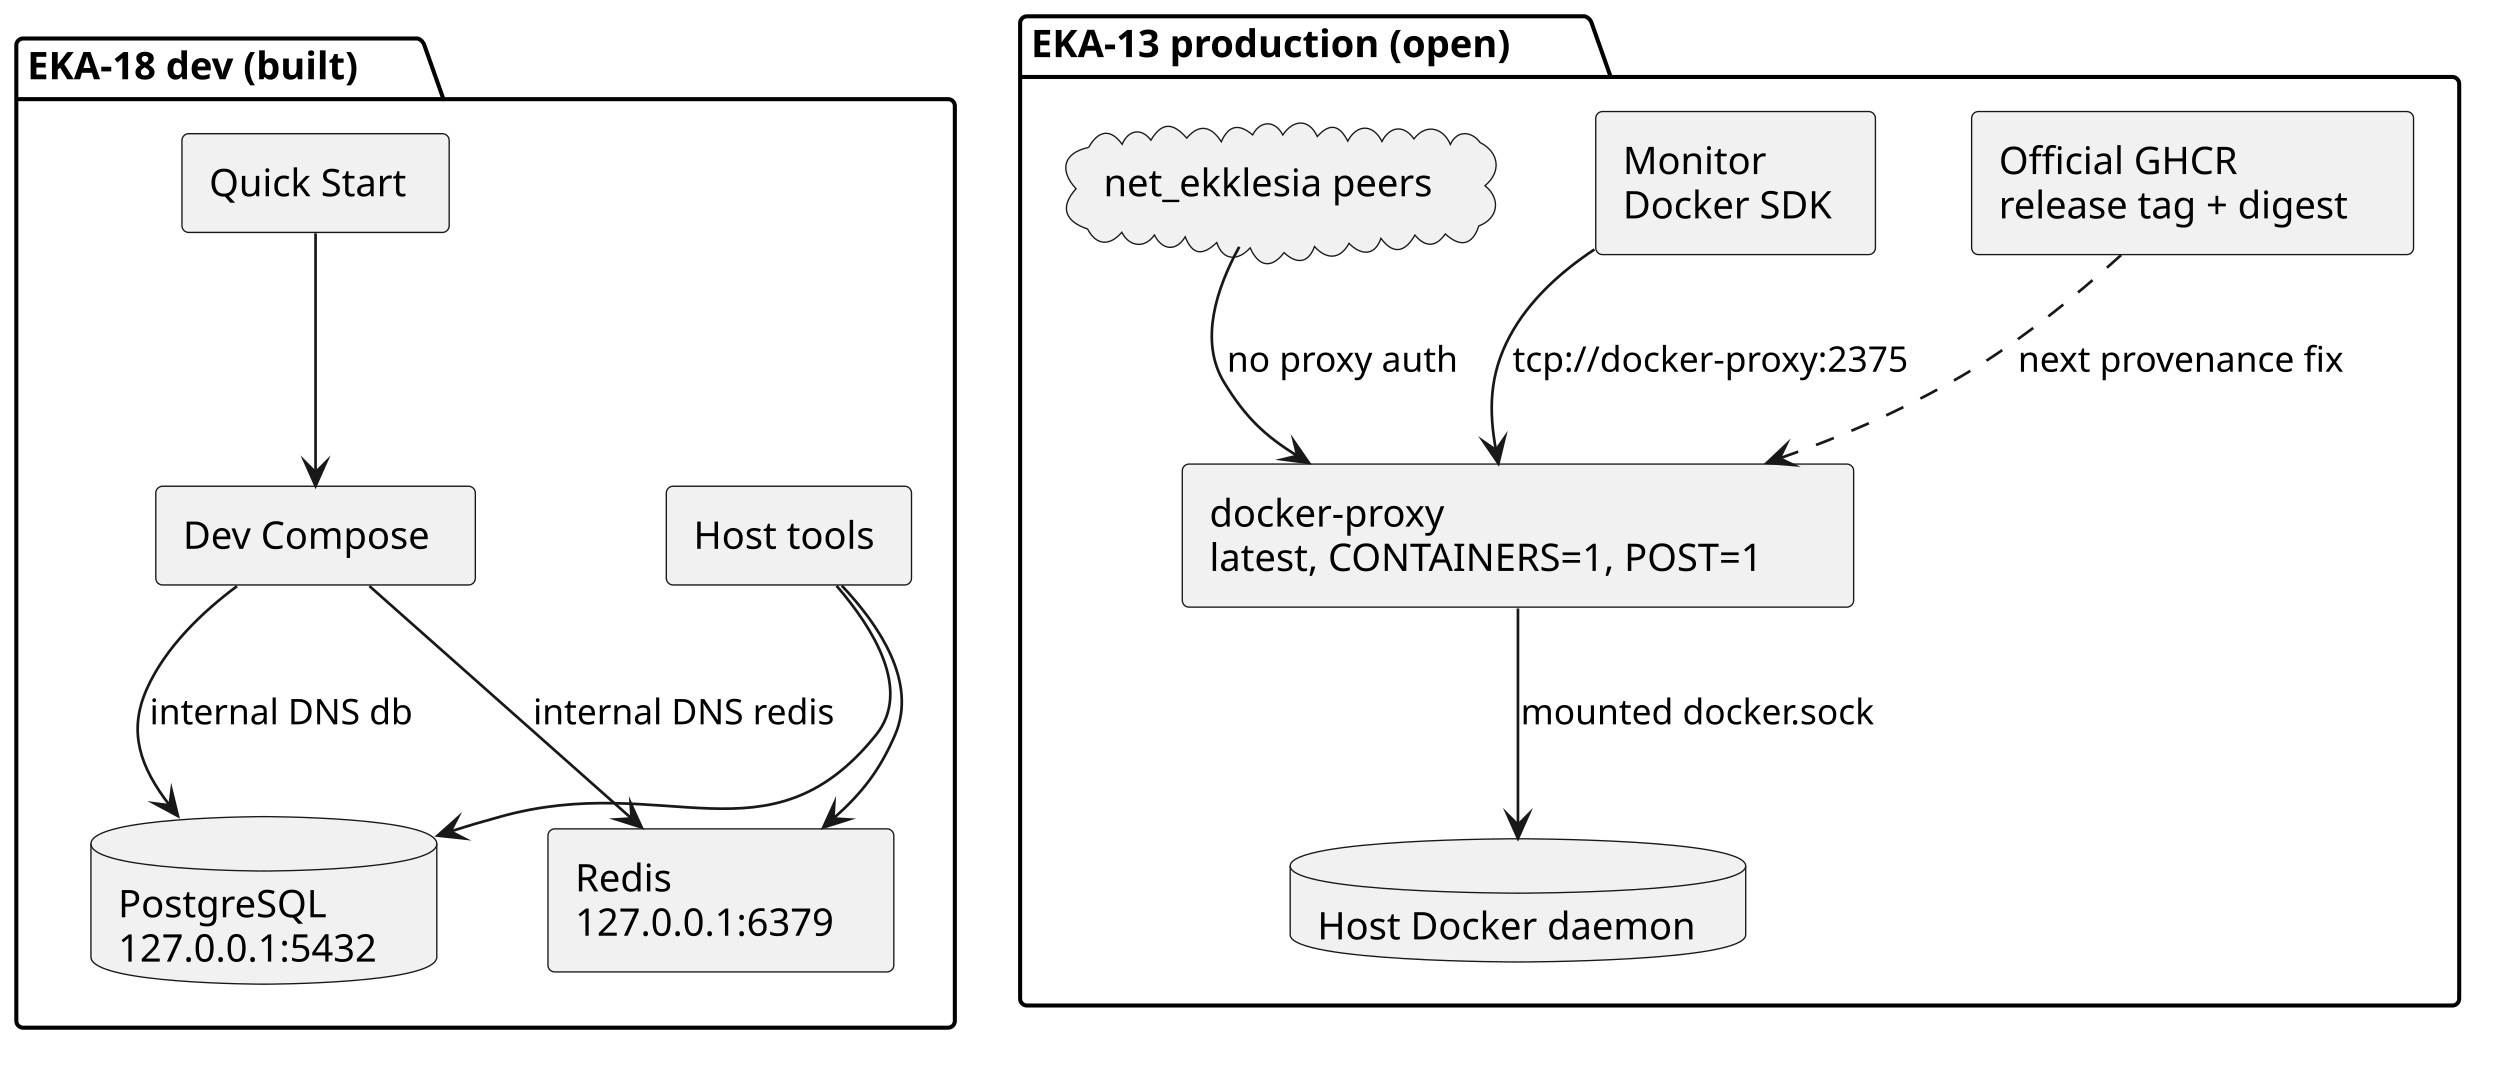
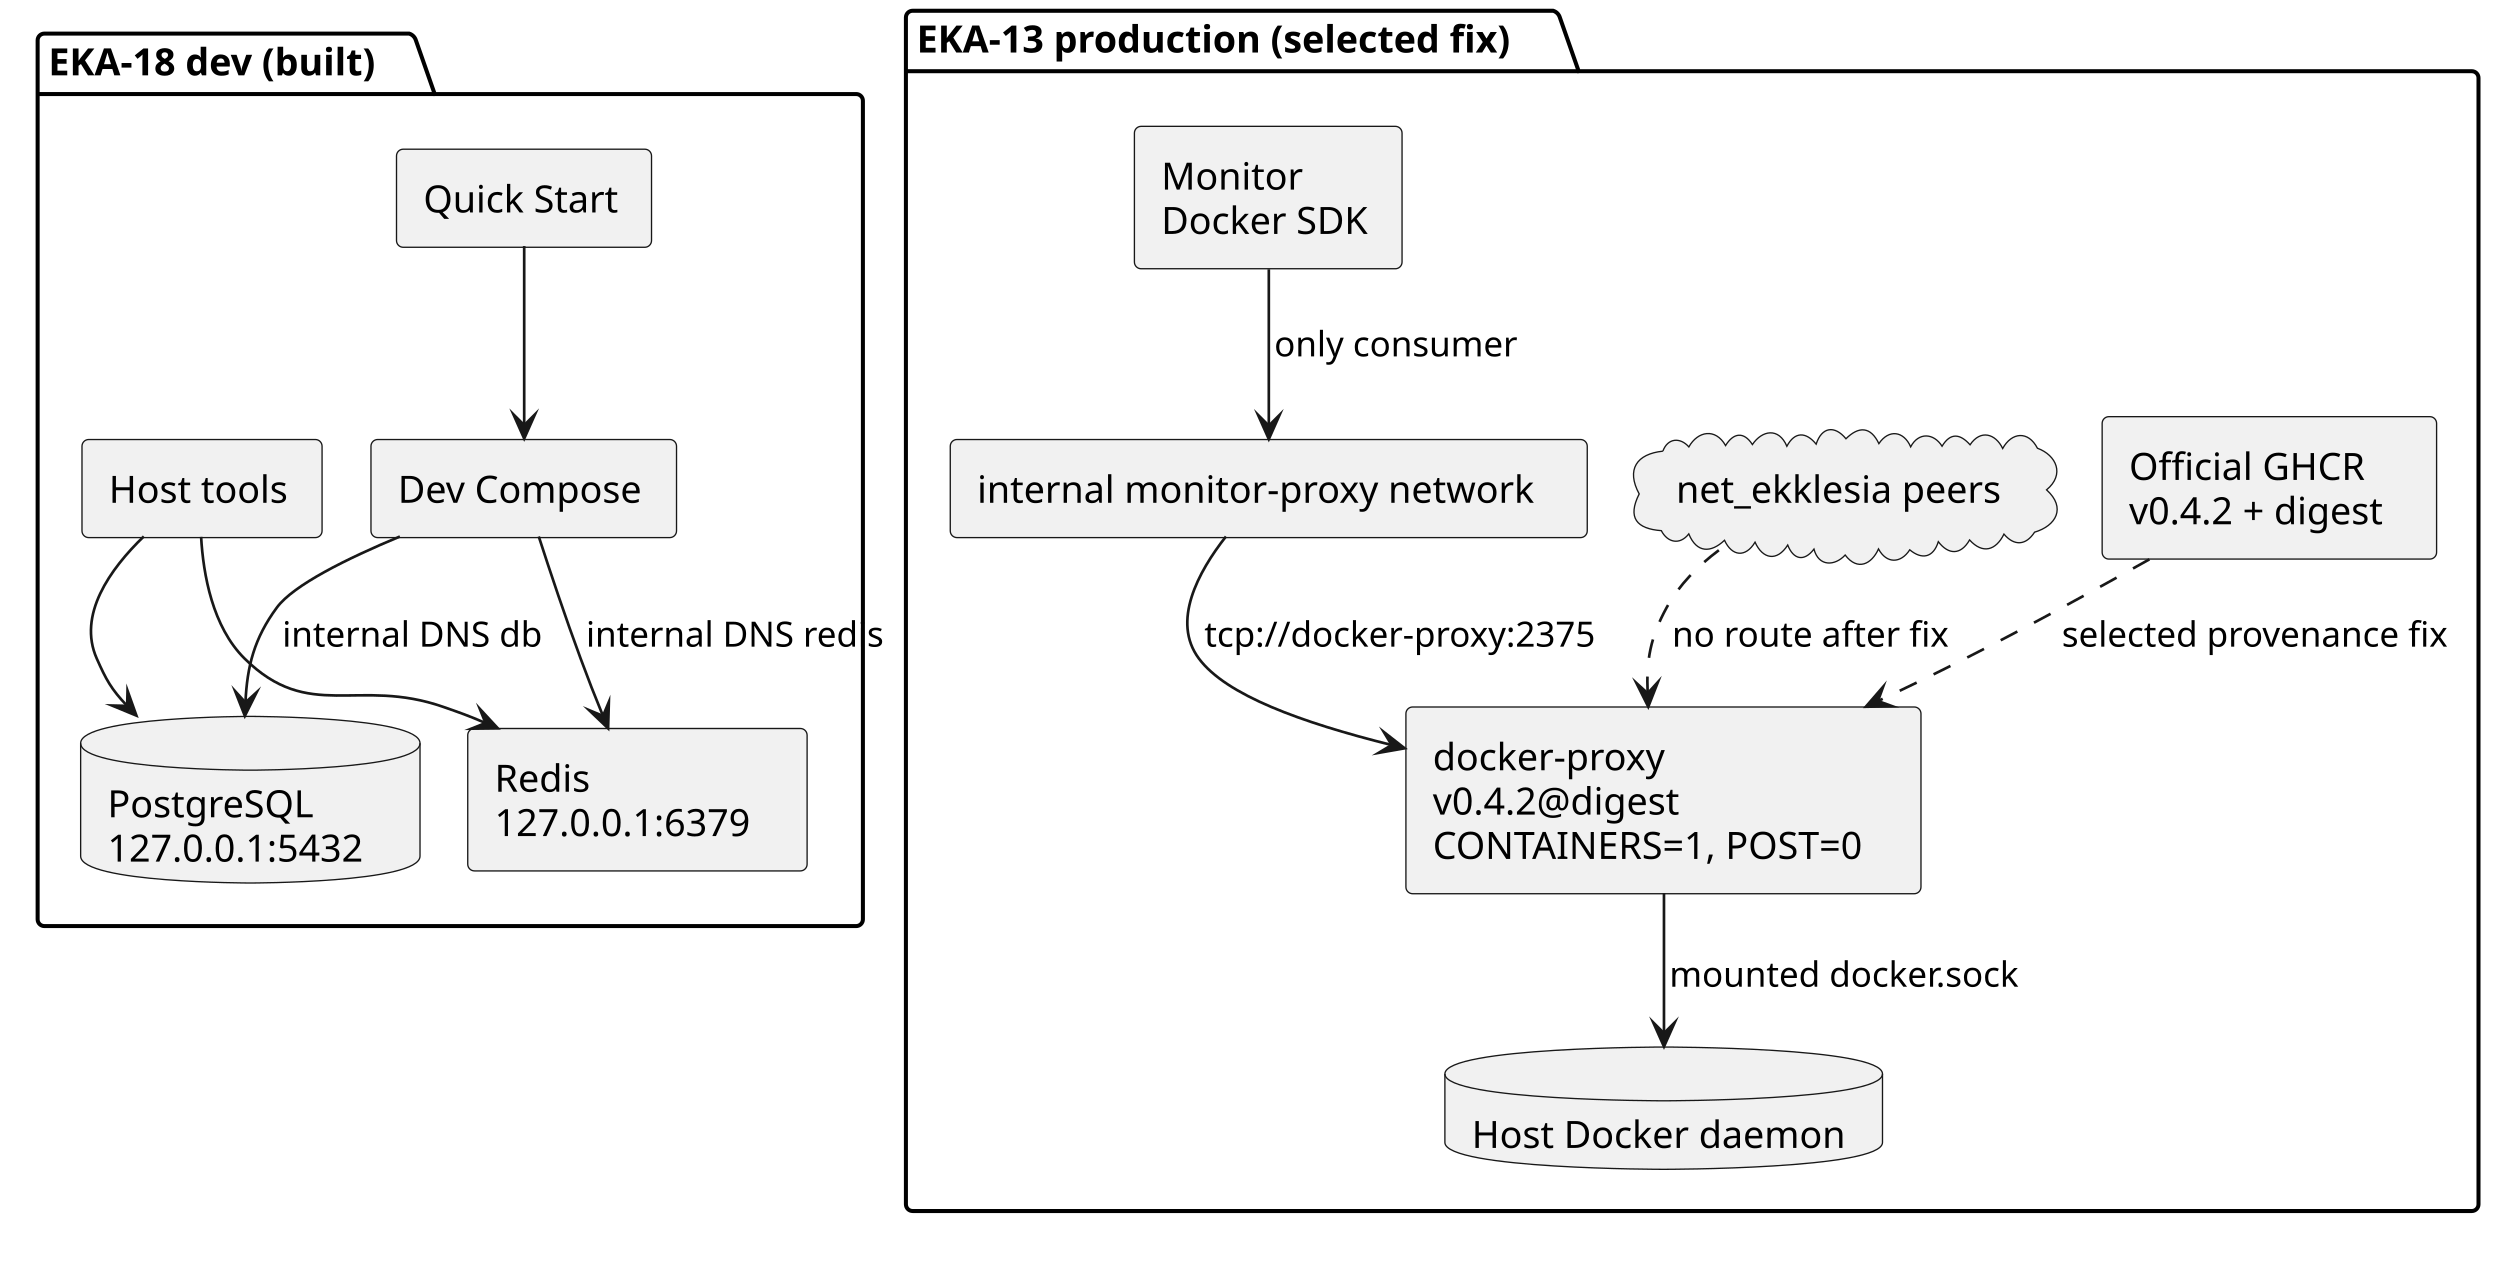
- <svg xmlns="http://www.w3.org/2000/svg" version="1.1" data-diagram-type="DESCRIPTION" style="width:919px;height:392px;background:#FFFFFF;" width="919px" height="392px" viewBox="0 0 919 392" zoomAndPan="magnify" preserveAspectRatio="none" contentStyleType="text/css">
+ <svg xmlns="http://www.w3.org/2000/svg" version="1.1" data-diagram-type="DESCRIPTION" style="width:930px;height:474px;background:#FFFFFF;" width="930px" height="474px" viewBox="0 0 930 474" zoomAndPan="magnify" preserveAspectRatio="none" contentStyleType="text/css">
  <defs />
  <g font-family="sans-serif" lengthAdjust="spacing">
-     <g class="cluster" data-qualified-name="EKA-18 dev .built." id="ent0001" data-source-line="25">
-       <path d="M8.5,14.15 L153.506,14.15 A3.75,3.75 0 0 1 156.006,16.65 L163.006,36.447 L348.5,36.447 A2.5,2.5 0 0 1 351,38.947 L351,375.28 A2.5,2.5 0 0 1 348.5,377.78 L8.5,377.78 A2.5,2.5 0 0 1 6,375.28 L6,16.65 A2.5,2.5 0 0 1 8.5,14.15" style="stroke:#000;stroke-width:1.5;" fill="none" />
-       <line x1="6" y1="36.447" x2="163.006" y2="36.447" style="stroke:#000;stroke-width:1.5;" />
-       <text x="10" y="29.145" fill="#000" font-size="14" textLength="144.006" font-weight="700">EKA-18 dev (built)</text>
+     <g class="cluster" data-qualified-name="EKA-18 dev .built." id="ent0001" data-source-line="26">
+       <path d="M16.5,12.5 L152.209,12.5 A3.75,3.75 0 0 1 154.709,15 L161.709,34.988 L318.5,34.988 A2.5,2.5 0 0 1 321,37.488 L321,342 A2.5,2.5 0 0 1 318.5,344.5 L16.5,344.5 A2.5,2.5 0 0 1 14,342 L14,15 A2.5,2.5 0 0 1 16.5,12.5" style="stroke:#000;stroke-width:1.5;" fill="none" />
+       <line x1="14" y1="34.988" x2="161.709" y2="34.988" style="stroke:#000;stroke-width:1.5;" />
+       <text x="18" y="28.035" fill="#000" font-size="14" textLength="134.709" font-weight="700">EKA-18 dev (built)</text>
    </g>
-     <g class="cluster" data-qualified-name="EKA-13 production .open." id="ent0012" data-source-line="38">
-       <path d="M377.5,6 L582.594,6 A3.75,3.75 0 0 1 585.094,8.5 L592.094,28.297 L901.5,28.297 A2.5,2.5 0 0 1 904,30.797 L904,367.13 A2.5,2.5 0 0 1 901.5,369.63 L377.5,369.63 A2.5,2.5 0 0 1 375,367.13 L375,8.5 A2.5,2.5 0 0 1 377.5,6" style="stroke:#000;stroke-width:1.5;" fill="none" />
-       <line x1="375" y1="28.297" x2="592.094" y2="28.297" style="stroke:#000;stroke-width:1.5;" />
-       <text x="379" y="20.995" fill="#000" font-size="14" textLength="204.094" font-weight="700">EKA-13 production (open)</text>
+     <g class="cluster" data-qualified-name="EKA-13 production .selected fix." id="ent0012" data-source-line="39">
+       <path d="M339.5,4 L577.762,4 A3.75,3.75 0 0 1 580.262,6.5 L587.262,26.488 L919.5,26.488 A2.5,2.5 0 0 1 922,28.988 L922,448 A2.5,2.5 0 0 1 919.5,450.5 L339.5,450.5 A2.5,2.5 0 0 1 337,448 L337,6.5 A2.5,2.5 0 0 1 339.5,4" style="stroke:#000;stroke-width:1.5;" fill="none" />
+       <line x1="337" y1="26.488" x2="587.262" y2="26.488" style="stroke:#000;stroke-width:1.5;" />
+       <text x="341" y="19.535" fill="#000" font-size="14" textLength="237.262" font-weight="700">EKA-13 production (selected fix)</text>
    </g>
-     <g class="entity" data-qualified-name="EKA-18 dev .built..QUICK" id="ent0002" data-source-line="26">
-       <rect x="66.88" y="49.15" width="98.237" height="36.297" fill="#F1F1F1" style="stroke:#181818;stroke-width:0.5;" rx="2.5" ry="2.5" />
-       <text x="76.88" y="72.145" fill="#000" font-size="14" textLength="78.237">Quick Start</text>
+     <g class="entity" data-qualified-name="EKA-18 dev .built..QUICK" id="ent0002" data-source-line="27">
+       <rect x="147.5" y="55.5" width="94.867" height="36.488" fill="#F1F1F1" style="stroke:#181818;stroke-width:0.5;" rx="2.5" ry="2.5" />
+       <text x="157.5" y="79.035" fill="#000" font-size="14" textLength="74.867">Quick Start</text>
    </g>
-     <g class="entity" data-qualified-name="EKA-18 dev .built..DEV" id="ent0003" data-source-line="27">
-       <rect x="57.27" y="178.74" width="117.467" height="36.297" fill="#F1F1F1" style="stroke:#181818;stroke-width:0.5;" rx="2.5" ry="2.5" />
-       <text x="67.27" y="201.735" fill="#000" font-size="14" textLength="97.467">Dev Compose</text>
+     <g class="entity" data-qualified-name="EKA-18 dev .built..DEV" id="ent0003" data-source-line="28">
+       <rect x="138" y="163.5" width="113.666" height="36.488" fill="#F1F1F1" style="stroke:#181818;stroke-width:0.5;" rx="2.5" ry="2.5" />
+       <text x="148" y="187.035" fill="#000" font-size="14" textLength="93.666">Dev Compose</text>
    </g>
-     <g class="entity" data-qualified-name="EKA-18 dev .built..HOSTTOOLS" id="ent0004" data-source-line="28">
-       <rect x="244.94" y="178.74" width="90.13" height="36.297" fill="#F1F1F1" style="stroke:#181818;stroke-width:0.5;" rx="2.5" ry="2.5" />
-       <text x="254.94" y="201.735" fill="#000" font-size="14" textLength="70.13">Host tools</text>
+     <g class="entity" data-qualified-name="EKA-18 dev .built..HOSTTOOLS" id="ent0004" data-source-line="29">
+       <rect x="30.5" y="163.5" width="89.31" height="36.488" fill="#F1F1F1" style="stroke:#181818;stroke-width:0.5;" rx="2.5" ry="2.5" />
+       <text x="40.5" y="187.035" fill="#000" font-size="14" textLength="69.31">Host tools</text>
    </g>
-     <g class="entity" data-qualified-name="EKA-18 dev .built..DEVDB" id="ent0005" data-source-line="29">
-       <path d="M33.43,310.19 C33.43,300.19 97,300.19 97,300.19 C97,300.19 160.57,300.19 160.57,310.19 L160.57,351.784 C160.57,361.784 97,361.784 97,361.784 C97,361.784 33.43,361.784 33.43,351.784 L33.43,310.19" style="stroke:#181818;stroke-width:0.5;" fill="#F1F1F1" />
-       <path d="M33.43,310.19 C33.43,320.19 97,320.19 97,320.19 C97,320.19 160.57,320.19 160.57,310.19" style="stroke:#181818;stroke-width:0.5;" fill="none" />
-       <text x="43.43" y="337.185" fill="#000" font-size="14" textLength="80.753">PostgreSQL</text>
-       <text x="43.43" y="353.482" fill="#000" font-size="14" textLength="107.14">127.0.0.1:5432</text>
+     <g class="entity" data-qualified-name="EKA-18 dev .built..DEVDB" id="ent0005" data-source-line="30">
+       <path d="M30,276.5 C30,266.5 93.122,266.5 93.122,266.5 C93.122,266.5 156.244,266.5 156.244,276.5 L156.244,318.477 C156.244,328.477 93.122,328.477 93.122,328.477 C93.122,328.477 30,328.477 30,318.477 L30,276.5" style="stroke:#181818;stroke-width:0.5;" fill="#F1F1F1" />
+       <path d="M30,276.5 C30,286.5 93.122,286.5 93.122,286.5 C93.122,286.5 156.244,286.5 156.244,276.5" style="stroke:#181818;stroke-width:0.5;" fill="none" />
+       <text x="40" y="304.035" fill="#000" font-size="14" textLength="76.85">PostgreSQL</text>
+       <text x="40" y="320.523" fill="#000" font-size="14" textLength="106.244">127.0.0.1:5432</text>
    </g>
-     <g class="entity" data-qualified-name="EKA-18 dev .built..DEVREDIS" id="ent0006" data-source-line="30">
-       <rect x="201.43" y="304.69" width="127.14" height="52.594" fill="#F1F1F1" style="stroke:#181818;stroke-width:0.5;" rx="2.5" ry="2.5" />
-       <text x="211.43" y="327.685" fill="#000" font-size="14" textLength="38.411">Redis</text>
-       <text x="211.43" y="343.982" fill="#000" font-size="14" textLength="107.14">127.0.0.1:6379</text>
+     <g class="entity" data-qualified-name="EKA-18 dev .built..DEVREDIS" id="ent0006" data-source-line="31">
+       <rect x="174" y="271" width="126.244" height="52.977" fill="#F1F1F1" style="stroke:#181818;stroke-width:0.5;" rx="2.5" ry="2.5" />
+       <text x="184" y="294.535" fill="#000" font-size="14" textLength="36.647">Redis</text>
+       <text x="184" y="311.023" fill="#000" font-size="14" textLength="106.244">127.0.0.1:6379</text>
    </g>
-     <g class="entity" data-qualified-name="EKA-13 production .open..MON" id="ent0013" data-source-line="39">
-       <rect x="586.59" y="41" width="102.817" height="52.594" fill="#F1F1F1" style="stroke:#181818;stroke-width:0.5;" rx="2.5" ry="2.5" />
-       <text x="596.59" y="63.995" fill="#000" font-size="14" textLength="53.218">Monitor</text>
-       <text x="596.59" y="80.292" fill="#000" font-size="14" textLength="82.817">Docker SDK</text>
+     <g class="entity" data-qualified-name="EKA-13 production .selected fix..MON" id="ent0013" data-source-line="40">
+       <rect x="422" y="47" width="99.563" height="52.977" fill="#F1F1F1" style="stroke:#181818;stroke-width:0.5;" rx="2.5" ry="2.5" />
+       <text x="432" y="70.535" fill="#000" font-size="14" textLength="52.958">Monitor</text>
+       <text x="432" y="87.023" fill="#000" font-size="14" textLength="79.563">Docker SDK</text>
    </g>
-     <g class="entity" data-qualified-name="EKA-13 production .open..PROXY" id="ent0014" data-source-line="40">
-       <rect x="434.61" y="170.59" width="246.789" height="52.594" fill="#F1F1F1" style="stroke:#181818;stroke-width:0.5;" rx="2.5" ry="2.5" />
-       <text x="444.61" y="193.585" fill="#000" font-size="14" textLength="92.456">docker-proxy</text>
-       <text x="444.61" y="209.882" fill="#000" font-size="14" textLength="226.789">latest, CONTAINERS=1, POST=1</text>
+     <g class="entity" data-qualified-name="EKA-13 production .selected fix..PROXY" id="ent0014" data-source-line="41">
+       <rect x="523" y="263" width="191.603" height="69.465" fill="#F1F1F1" style="stroke:#181818;stroke-width:0.5;" rx="2.5" ry="2.5" />
+       <text x="533" y="286.535" fill="#000" font-size="14" textLength="93.434">docker-proxy</text>
+       <text x="533" y="303.023" fill="#000" font-size="14" textLength="96.441">v0.4.2@digest</text>
+       <text x="533" y="319.512" fill="#000" font-size="14" textLength="171.603">CONTAINERS=1, POST=0</text>
    </g>
-     <g class="entity" data-qualified-name="EKA-13 production .open..GHCR" id="ent0015" data-source-line="41">
-       <rect x="724.77" y="41" width="162.454" height="52.594" fill="#F1F1F1" style="stroke:#181818;stroke-width:0.5;" rx="2.5" ry="2.5" />
-       <text x="734.77" y="63.995" fill="#000" font-size="14" textLength="94.151">Official GHCR</text>
-       <text x="734.77" y="80.292" fill="#000" font-size="14" textLength="142.454">release tag + digest</text>
+     <g class="entity" data-qualified-name="EKA-13 production .selected fix..GHCR" id="ent0015" data-source-line="42">
+       <rect x="782" y="155" width="124.412" height="52.977" fill="#F1F1F1" style="stroke:#181818;stroke-width:0.5;" rx="2.5" ry="2.5" />
+       <text x="792" y="178.535" fill="#000" font-size="14" textLength="91.588">Official GHCR</text>
+       <text x="792" y="195.023" fill="#000" font-size="14" textLength="104.412">v0.4.2 + digest</text>
    </g>
-     <g class="entity" data-qualified-name="EKA-13 production .open..DOCKER" id="ent0016" data-source-line="42">
-       <path d="M474.27,318.33 C474.27,308.33 557.996,308.33 557.996,308.33 C557.996,308.33 641.721,308.33 641.721,318.33 L641.721,343.627 C641.721,353.627 557.996,353.627 557.996,353.627 C557.996,353.627 474.27,353.627 474.27,343.627 L474.27,318.33" style="stroke:#181818;stroke-width:0.5;" fill="#F1F1F1" />
-       <path d="M474.27,318.33 C474.27,328.33 557.996,328.33 557.996,328.33 C557.996,328.33 641.721,328.33 641.721,318.33" style="stroke:#181818;stroke-width:0.5;" fill="none" />
-       <text x="484.27" y="345.325" fill="#000" font-size="14" textLength="147.451">Host Docker daemon</text>
+     <g class="entity" data-qualified-name="EKA-13 production .selected fix..DOCKER" id="ent0016" data-source-line="43">
+       <path d="M537.5,399.5 C537.5,389.5 618.895,389.5 618.895,389.5 C618.895,389.5 700.289,389.5 700.289,399.5 L700.289,424.988 C700.289,434.988 618.895,434.988 618.895,434.988 C618.895,434.988 537.5,434.988 537.5,424.988 L537.5,399.5" style="stroke:#181818;stroke-width:0.5;" fill="#F1F1F1" />
+       <path d="M537.5,399.5 C537.5,409.5 618.895,409.5 618.895,409.5 C618.895,409.5 700.289,409.5 700.289,399.5" style="stroke:#181818;stroke-width:0.5;" fill="none" />
+       <text x="547.5" y="427.035" fill="#000" font-size="14" textLength="142.789">Host Docker daemon</text>
    </g>
-     <g class="entity" data-qualified-name="EKA-13 production .open..PEERS" id="ent0017" data-source-line="43">
-       <path d="M400.183,54.189 C403.56,48.239 407.992,46.811 412.505,53.04 C414.664,47.888 419.491,46.741 423.072,51.527 C427.26,44.552 431.335,45.178 436.25,50.764 C440.938,45.193 445.417,46.513 448.937,52.093 C451.726,45.937 455.424,45.332 460.473,49.589 C463.282,44.127 468.778,44.175 471.563,49.614 C475.26,43.993 481.086,43.362 484.241,50.168 C488.913,44.972 492.439,45.993 495.427,51.87 C498.807,45.515 504.761,45.506 508.01,51.999 C510.875,46.395 516.024,45.716 519.77,51.051 C524.221,45.222 530.522,46.934 533.162,53.077 C535.664,47.67 540.967,48.177 544.08,52.383 C551.114,56.001 552.029,63.151 545.889,68.27 C551.813,73.039 550.825,80.315 543.616,83.066 C541.195,90.381 536.632,90.912 531.299,86.001 C527.881,90.917 523.905,91.018 520.133,86.417 C516.626,92.561 512.346,93.954 507.635,87.622 C505.301,94.497 499.979,93.694 495.907,89.457 C492.572,95.575 487.568,95.459 483.209,90.647 C480.859,97.051 476.473,97.041 472.02,92.872 C467.211,99.173 462.526,97.836 459.562,91.108 C455.355,95.853 449.627,96.195 447.283,89.166 C442.322,93.876 438.501,94.132 435.674,87.064 C432.281,92.707 427.108,91.895 424.37,86.399 C420.748,91.496 415.125,90.74 412.375,85.396 C408.022,90.47 403.06,90.413 399.792,84.187 C391.642,81.446 389.331,76.257 395.549,69.395 C389.303,62.639 390.791,56.179 400.183,54.189" style="stroke:#181818;stroke-width:0.5;" fill="#F1F1F1" />
-       <text x="405.66" y="72.145" fill="#000" font-size="14" textLength="130.683">net_ekklesia peers</text>
+     <g class="entity" data-qualified-name="EKA-13 production .selected fix..PEERS" id="ent0017" data-source-line="44">
+       <path d="M618.586,167.834 C620.385,162.89 625.039,162.593 628.252,166.242 C631.572,160.366 638.136,159.1 641.916,165.74 C644.789,161.051 648.653,160.344 651.891,165.364 C655.52,160 661.699,158.928 664.718,165.994 C667.706,160.403 671.89,160.662 675.604,165.216 C677.721,158.755 682.493,158.126 686.697,163.21 C691.434,158.509 695.854,158.577 698.947,165.017 C702.682,159.529 708.187,160.336 710.772,166.214 C713.682,160.692 719.332,161.046 722.444,165.989 C725.611,160.765 729.218,161.379 732.86,165.458 C736.796,159.625 742.342,161.333 744.997,166.831 C748.35,160.762 754.482,160.108 757.928,166.737 C765.019,169.354 768.212,176.545 761.322,182.226 C768.74,188.922 764.824,195.63 756.863,197.971 C753.636,202.952 749.304,203.209 745.473,198.695 C742.49,204.734 737.611,206.286 732.685,200.864 C729.462,206.518 724.877,206.516 721.057,201.515 C719.217,207.405 715.03,208.364 710.429,204.534 C707.114,209.656 701.823,209.811 698.8,204.217 C696.284,209.817 691.056,212.602 686.404,206.474 C682.597,210.598 676.559,210.93 674.79,204.278 C671.097,209.129 667.138,208.157 665.032,202.767 C661.047,209.019 655.753,208.063 652.877,201.699 C649.353,207.541 644.296,207.019 641.516,200.987 C636.452,205.77 631.162,205.783 628.228,198.618 C624.9,202.884 620.31,201.874 618.017,197.408 C608.84,196.729 605.291,192.663 609.776,183.744 C604.844,174.614 608.857,168.844 618.586,167.834" style="stroke:#181818;stroke-width:0.5;" fill="#F1F1F1" />
+       <text x="623.5" y="187.035" fill="#000" font-size="14" textLength="125.357">net_ekklesia peers</text>
    </g>
-     <g class="link" data-entity-1="ent0002" data-entity-2="ent0003" id="lnk7" data-source-line="31" data-link-type="dependency">
-       <path d="M116,85.77 C116,110.2 116,149.31 116,173.63" style="stroke:#181818;stroke-width:1;" fill="none" id="QUICK-to-DEV" />
-       <polygon points="116,178.63,120,169.63,116,173.63,112,169.63,116,178.63" fill="#181818" style="stroke:#181818;stroke-width:1;stroke-linejoin:miter;stroke-miterlimit:10;" />
+     <g class="entity" data-qualified-name="EKA-13 production .selected fix..PRIVATE" id="ent0018" data-source-line="45">
+       <rect x="353.5" y="163.5" width="236.959" height="36.488" fill="#F1F1F1" style="stroke:#181818;stroke-width:0.5;" rx="2.5" ry="2.5" />
+       <text x="363.5" y="187.035" fill="#000" font-size="14" textLength="216.959">internal monitor-proxy network</text>
    </g>
-     <g class="link" data-entity-1="ent0004" data-entity-2="ent0005" id="lnk8" data-source-line="32" data-link-type="dependency">
-       <path d="M307.51,215.34 C320.99,230.91 335.26,253.73 322,270.19 C282.61,319.06 244.46,283.32 184,300.19 C176.46,302.29 173.39,303.151 165.64,305.641" style="stroke:#181818;stroke-width:1;" fill="none" id="HOSTTOOLS-to-DEVDB" />
-       <polygon points="160.88,307.17,170.672,308.225,165.64,305.641,168.225,300.609,160.88,307.17" fill="#181818" style="stroke:#181818;stroke-width:1;stroke-linejoin:miter;stroke-miterlimit:10;" />
+     <g class="link" data-entity-1="ent0002" data-entity-2="ent0003" id="lnk7" data-link-type="dependency">
+       <polygon points="195,163.159,199,154.159,195,158.159,191,154.159,195,163.159" fill="#181818" style="stroke:#181818;stroke-width:1;stroke-linejoin:miter;stroke-miterlimit:10;" />
+       <path d="M195,91.531 C195,111.194 195,138.365 195,158.159" style="stroke:#181818;stroke-width:1;" fill="none" />
    </g>
-     <g class="link" data-entity-1="ent0004" data-entity-2="ent0006" id="lnk9" data-source-line="33" data-link-type="dependency">
-       <path d="M309.46,215.3 C323.06,229.69 337.41,250.83 329,270.19 C323.31,283.3 316.912,291.523 306.352,300.883" style="stroke:#181818;stroke-width:1;" fill="none" id="HOSTTOOLS-to-DEVREDIS" />
-       <polygon points="302.61,304.2,311.998,301.224,306.352,300.883,306.692,295.237,302.61,304.2" fill="#181818" style="stroke:#181818;stroke-width:1;stroke-linejoin:miter;stroke-miterlimit:10;" />
+     <g class="link" data-entity-1="ent0004" data-entity-2="ent0005" id="lnk8" data-link-type="dependency">
+       <polygon points="50.753,266.21,47.441,256.935,47.305,262.59,41.649,262.453,50.753,266.21" fill="#181818" style="stroke:#181818;stroke-width:1;stroke-linejoin:miter;stroke-miterlimit:10;" />
+       <path d="M53.485,199.551 C40.901,211.723 28.783,228.753 36,245 C39.465,252.801 41.311,256.3 47.305,262.59" style="stroke:#181818;stroke-width:1;" fill="none" />
    </g>
-     <g class="link" data-entity-1="ent0003" data-entity-2="ent0005" id="lnk10" data-source-line="34" data-link-type="dependency">
-       <path d="M87.12,215.47 C74.44,224.91 60.9,237.79 54,253.19 C46.88,269.08 51.57,282.096 62.35,296.026" style="stroke:#181818;stroke-width:1;" fill="none" id="DEV-to-DEVDB" />
-       <polygon points="65.41,299.98,63.065,290.414,62.35,296.026,56.738,295.31,65.41,299.98" fill="#181818" style="stroke:#181818;stroke-width:1;stroke-linejoin:miter;stroke-miterlimit:10;" />
-       <text x="55" y="266.257" fill="#000" font-size="13" textLength="102.864">internal DNS db</text>
+     <g class="link" data-entity-1="ent0004" data-entity-2="ent0006" id="lnk9" data-link-type="dependency">
+       <polygon points="185.199,270.932,178.504,263.71,180.604,268.962,175.351,271.062,185.199,270.932" fill="#181818" style="stroke:#181818;stroke-width:1;stroke-linejoin:miter;stroke-miterlimit:10;" />
+       <path d="M74.811,199.699 C75.61,213.763 79.049,233.192 91,245 C115.077,268.79 133.057,251.806 165,263 C171.636,265.325 173.889,266.083 180.604,268.962" style="stroke:#181818;stroke-width:1;" fill="none" />
    </g>
-     <g class="link" data-entity-1="ent0003" data-entity-2="ent0006" id="lnk11" data-source-line="35" data-link-type="dependency">
-       <path d="M135.79,215.43 C161.43,238.17 202.629,274.682 232.159,300.872" style="stroke:#181818;stroke-width:1;" fill="none" id="DEV-to-DEVREDIS" />
-       <polygon points="235.9,304.19,231.821,295.226,232.159,300.872,226.513,301.211,235.9,304.19" fill="#181818" style="stroke:#181818;stroke-width:1;stroke-linejoin:miter;stroke-miterlimit:10;" />
-       <text x="195.97" y="266.257" fill="#000" font-size="13" textLength="118.339">internal DNS redis</text>
+     <g class="link" data-entity-1="ent0003" data-entity-2="ent0005" id="lnk10" data-link-type="dependency">
+       <polygon points="91.084,266.314,95.486,257.504,91.31,261.319,87.494,257.143,91.084,266.314" fill="#181818" style="stroke:#181818;stroke-width:1;stroke-linejoin:miter;stroke-miterlimit:10;" />
+       <path d="M148.759,199.583 C129.044,207.794 109.157,217.644 103,226 C94.567,237.445 91.918,247.839 91.31,261.319" style="stroke:#181818;stroke-width:1;" fill="none" />
+       <text x="105" y="240.568" fill="#000" font-size="13" textLength="99.188">internal DNS db</text>
    </g>
-     <g class="link" data-entity-1="ent0013" data-entity-2="ent0014" id="lnk18" data-source-line="44" data-link-type="dependency">
-       <path d="M586.11,91.7 C573.7,99.92 562.03,110.46 555,123.59 C547.41,137.77 547.263,150.921 549.913,165.451" style="stroke:#181818;stroke-width:1;" fill="none" id="MON-to-PROXY" />
-       <polygon points="550.81,170.37,553.13,160.798,549.913,165.451,545.26,162.234,550.81,170.37" fill="#181818" style="stroke:#181818;stroke-width:1;stroke-linejoin:miter;stroke-miterlimit:10;" />
-       <text x="556" y="136.657" fill="#000" font-size="13" textLength="156.952">tcp://docker-proxy:2375</text>
+     <g class="link" data-entity-1="ent0003" data-entity-2="ent0006" id="lnk11" data-link-type="dependency">
+       <polygon points="226.212,270.953,226.497,261.108,224.314,266.327,219.096,264.144,226.212,270.953" fill="#181818" style="stroke:#181818;stroke-width:1;stroke-linejoin:miter;stroke-miterlimit:10;" />
+       <path d="M200.417,199.579 C204.498,212.199 210.34,229.763 216,245 C219.161,253.508 220.934,258.086 224.314,266.327" style="stroke:#181818;stroke-width:1;" fill="none" />
+       <text x="218" y="240.568" fill="#000" font-size="13" textLength="113.953">internal DNS redis</text>
    </g>
-     <g class="link" data-entity-1="ent0017" data-entity-2="ent0014" id="lnk19" data-source-line="45" data-link-type="dependency">
-       <path d="M455.55,90.73 C447.33,105.68 440.66,125.32 450,140.59 C457.53,152.9 464.493,159.974 476.903,167.554" style="stroke:#181818;stroke-width:1;" fill="none" id="PEERS-to-PROXY" />
-       <polygon points="481.17,170.16,475.574,162.055,476.903,167.554,471.404,168.882,481.17,170.16" fill="#181818" style="stroke:#181818;stroke-width:1;stroke-linejoin:miter;stroke-miterlimit:10;" />
-       <text x="451" y="136.657" fill="#000" font-size="13" textLength="90.937">no proxy auth</text>
+     <g class="link" data-entity-1="ent0013" data-entity-2="ent0018" id="lnk19" data-link-type="dependency">
+       <polygon points="472,163.351,476,154.351,472,158.351,468,154.351,472,163.351" fill="#181818" style="stroke:#181818;stroke-width:1;stroke-linejoin:miter;stroke-miterlimit:10;" />
+       <path d="M472,100.16 C472,119.767 472,141.248 472,158.351" style="stroke:#181818;stroke-width:1;" fill="none" />
+       <text x="474" y="132.568" fill="#000" font-size="13" textLength="92.822">only consumer</text>
    </g>
-     <g class="link" data-entity-1="ent0014" data-entity-2="ent0016" id="lnk20" data-source-line="46" data-link-type="dependency">
-       <path d="M558,223.67 C558,248.3 558,280 558,303.2" style="stroke:#181818;stroke-width:1;" fill="none" id="PROXY-to-DOCKER" />
-       <polygon points="558,308.2,562,299.2,558,303.2,554,299.2,558,308.2" fill="#181818" style="stroke:#181818;stroke-width:1;stroke-linejoin:miter;stroke-miterlimit:10;" />
-       <text x="559" y="266.257" fill="#000" font-size="13" textLength="140.334">mounted docker.sock</text>
+     <g class="link" data-entity-1="ent0018" data-entity-2="ent0014" id="lnk20" data-link-type="dependency">
+       <polygon points="522.534,278.366,514.774,272.302,517.684,277.153,512.833,280.063,522.534,278.366" fill="#181818" style="stroke:#181818;stroke-width:1;stroke-linejoin:miter;stroke-miterlimit:10;" />
+       <path d="M456.043,199.583 C445.642,212.851 435.743,231.245 446,245 C456.116,258.566 483.636,268.638 517.684,277.153" style="stroke:#181818;stroke-width:1;" fill="none" />
+       <text x="448" y="240.568" fill="#000" font-size="13" textLength="161.205">tcp://docker-proxy:2375</text>
    </g>
-     <g class="link" data-entity-1="ent0015" data-entity-2="ent0014" id="lnk21" data-source-line="47" data-link-type="dependency">
-       <path d="M779.74,93.75 C762.9,108.98 739.95,127.8 717,140.59 C696.07,152.26 676.945,160.466 654.215,168.486" style="stroke:#181818;stroke-width:1;stroke-dasharray:7,7;" fill="none" id="GHCR-to-PROXY" />
-       <polygon points="649.5,170.15,659.318,170.927,654.215,168.486,656.656,163.383,649.5,170.15" fill="#181818" style="stroke:#181818;stroke-width:1;stroke-linejoin:miter;stroke-miterlimit:10;" />
-       <text x="741.78" y="136.657" fill="#000" font-size="13" textLength="130.006">next provenance fix</text>
+     <g class="link" data-entity-1="ent0017" data-entity-2="ent0014" id="lnk21" data-link-type="dependency">
+       <polygon points="613.154,262.903,616.743,253.732,612.928,257.909,608.751,254.094,613.154,262.903" fill="#181818" style="stroke:#181818;stroke-width:1;stroke-linejoin:miter;stroke-miterlimit:10;" />
+       <path d="M639.414,204.679 C631.641,210.505 624.615,217.575 620,226 C613.943,237.058 612.372,245.635 612.928,257.909" style="stroke:#181818;stroke-width:1;stroke-dasharray:7,7;" fill="none" />
+       <text x="622" y="240.568" fill="#000" font-size="13" textLength="107.764">no route after fix</text>
+     </g>
+     <g class="link" data-entity-1="ent0014" data-entity-2="ent0016" id="lnk22" data-link-type="dependency">
+       <polygon points="619,389.336,623,380.336,619,384.336,615,380.336,619,389.336" fill="#181818" style="stroke:#181818;stroke-width:1;stroke-linejoin:miter;stroke-miterlimit:10;" />
+       <path d="M619,332.254 C619,350.764 619,368.166 619,384.336" style="stroke:#181818;stroke-width:1;" fill="none" />
+       <text x="621" y="367.068" fill="#000" font-size="13" textLength="136.627">mounted docker.sock</text>
+     </g>
+     <g class="link" data-entity-1="ent0015" data-entity-2="ent0014" id="lnk23" data-link-type="dependency">
+       <polygon points="694.073,262.913,703.92,262.714,698.6,260.791,700.524,255.471,694.073,262.913" fill="#181818" style="stroke:#181818;stroke-width:1;stroke-linejoin:miter;stroke-miterlimit:10;" />
+       <path d="M799.591,208.06 C778.93,219.694 753.908,233.418 731,245 C719.158,250.987 711.01,254.972 698.6,260.791" style="stroke:#181818;stroke-width:1;stroke-dasharray:7,7;" fill="none" />
+       <text x="767" y="240.568" fill="#000" font-size="13" textLength="149.227">selected provenance fix</text>
    </g>
  </g>
</svg>
